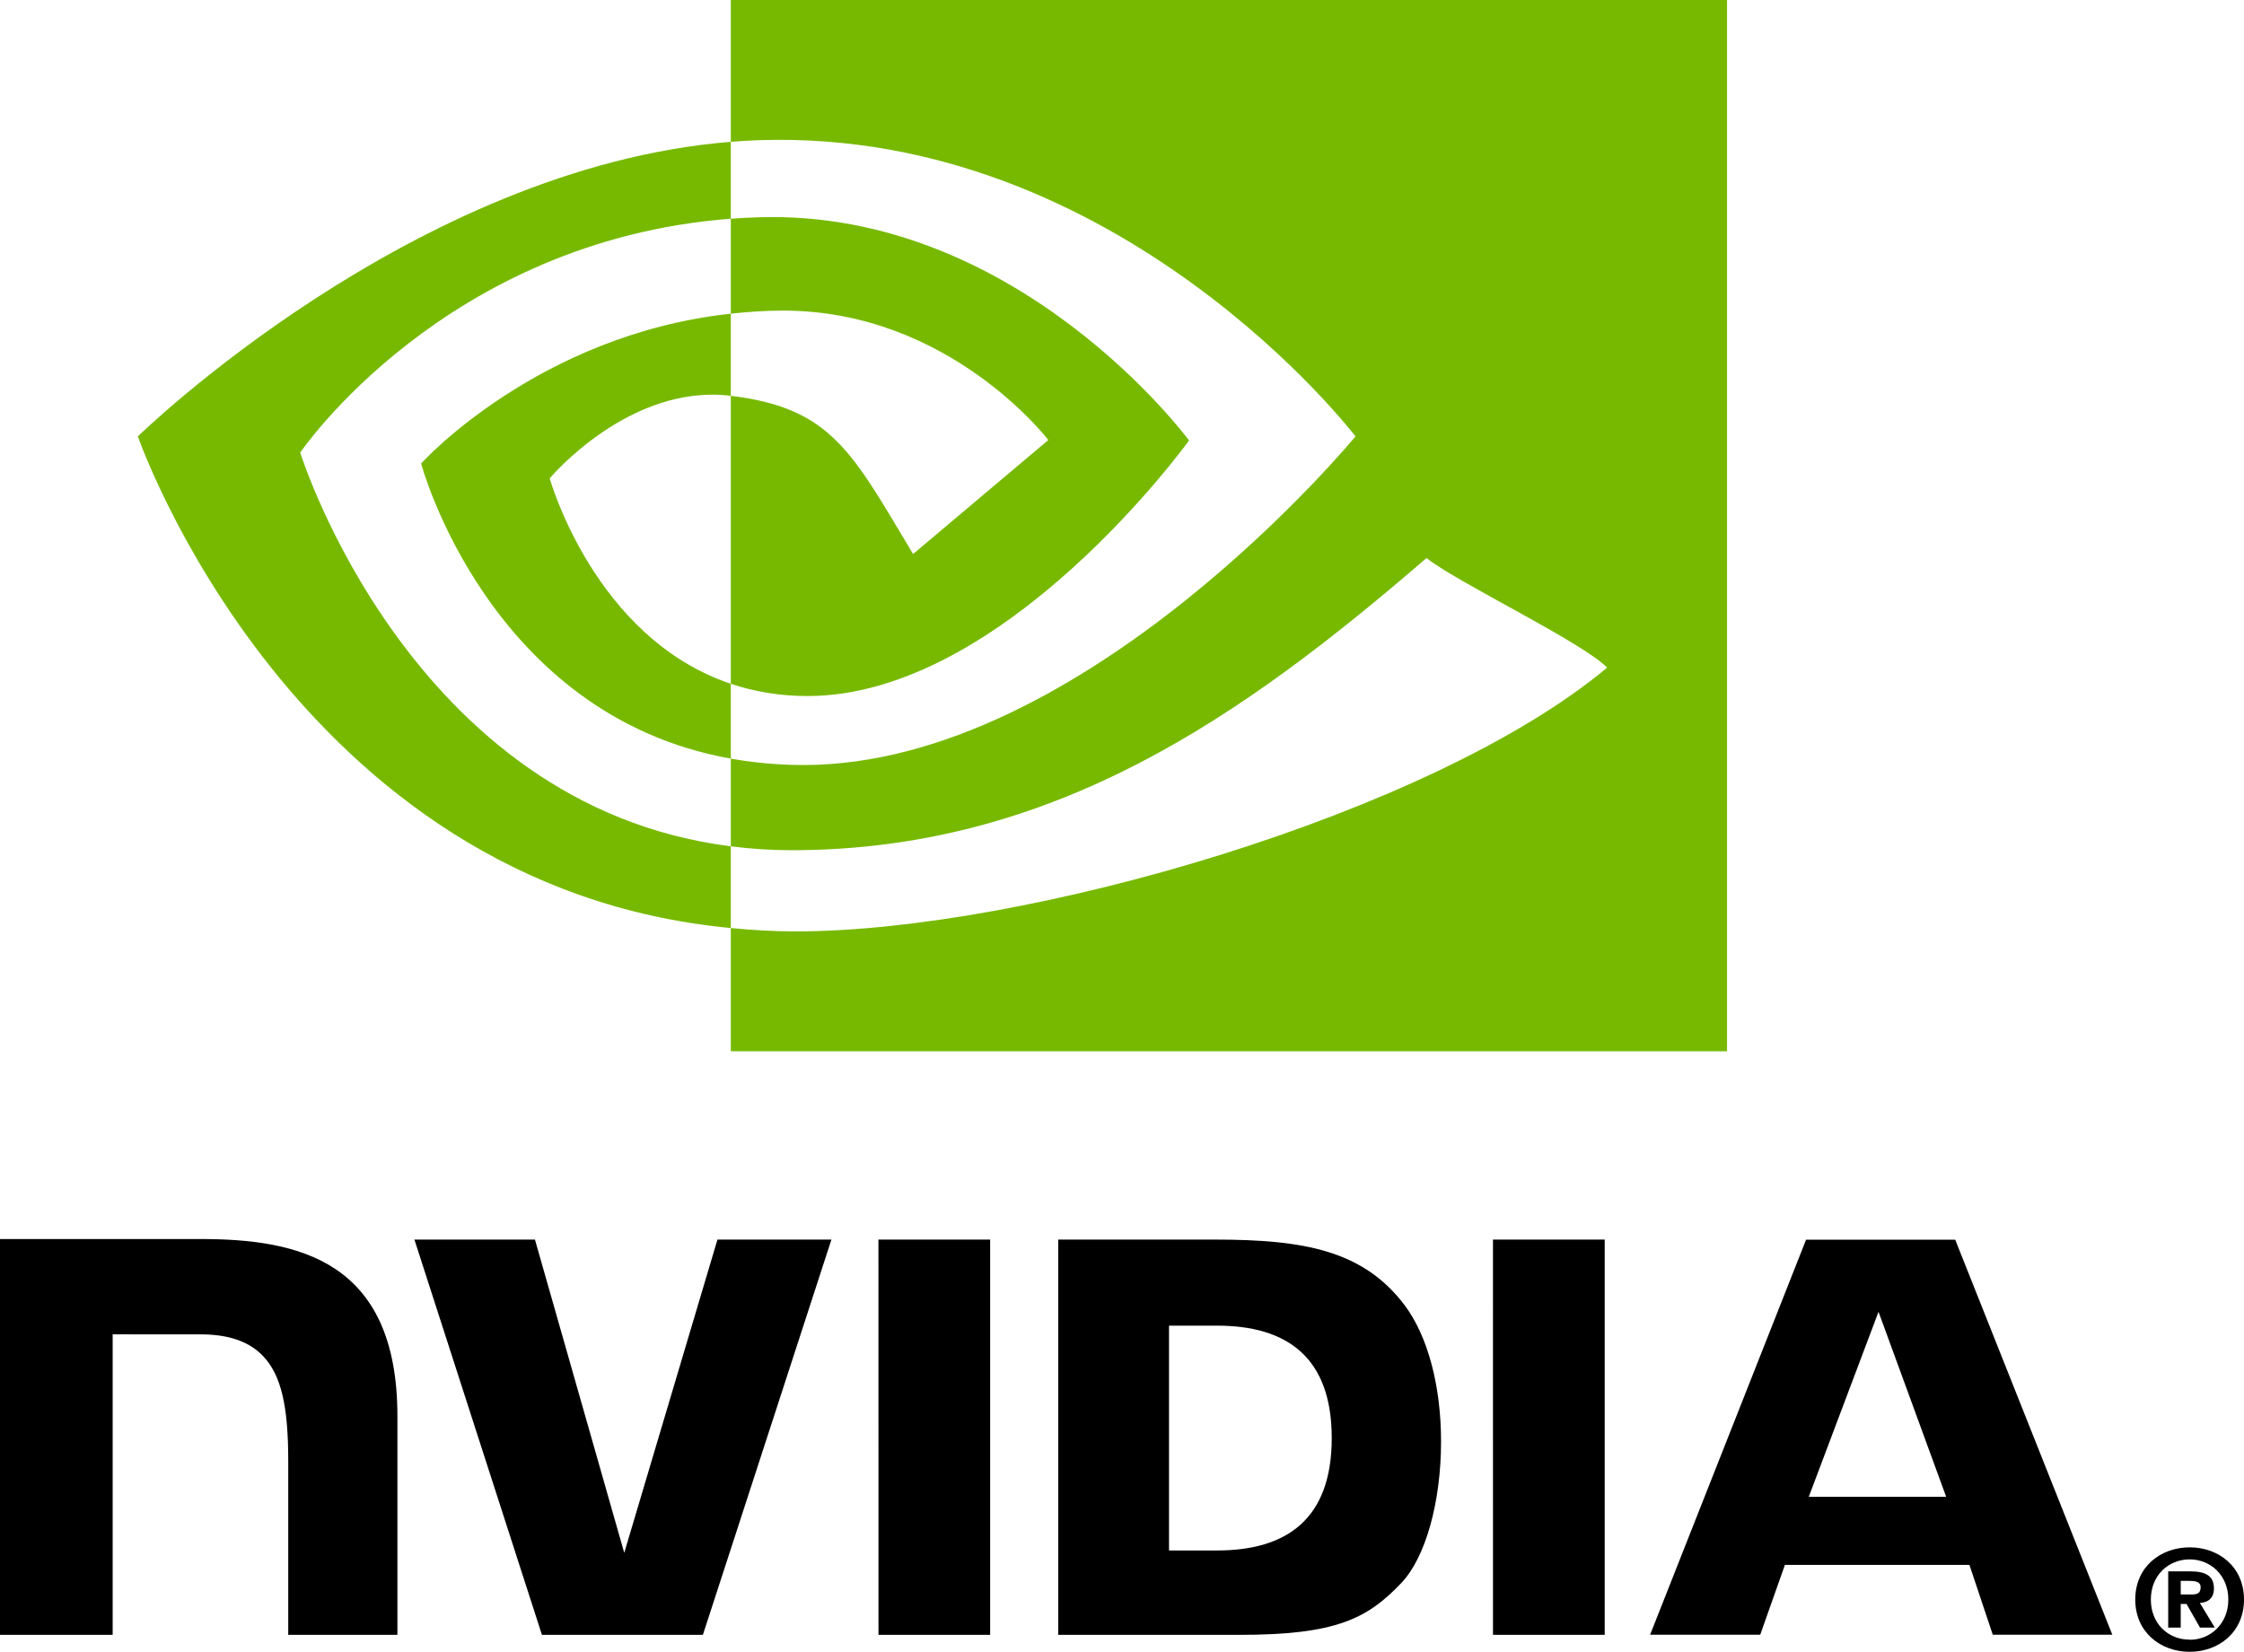
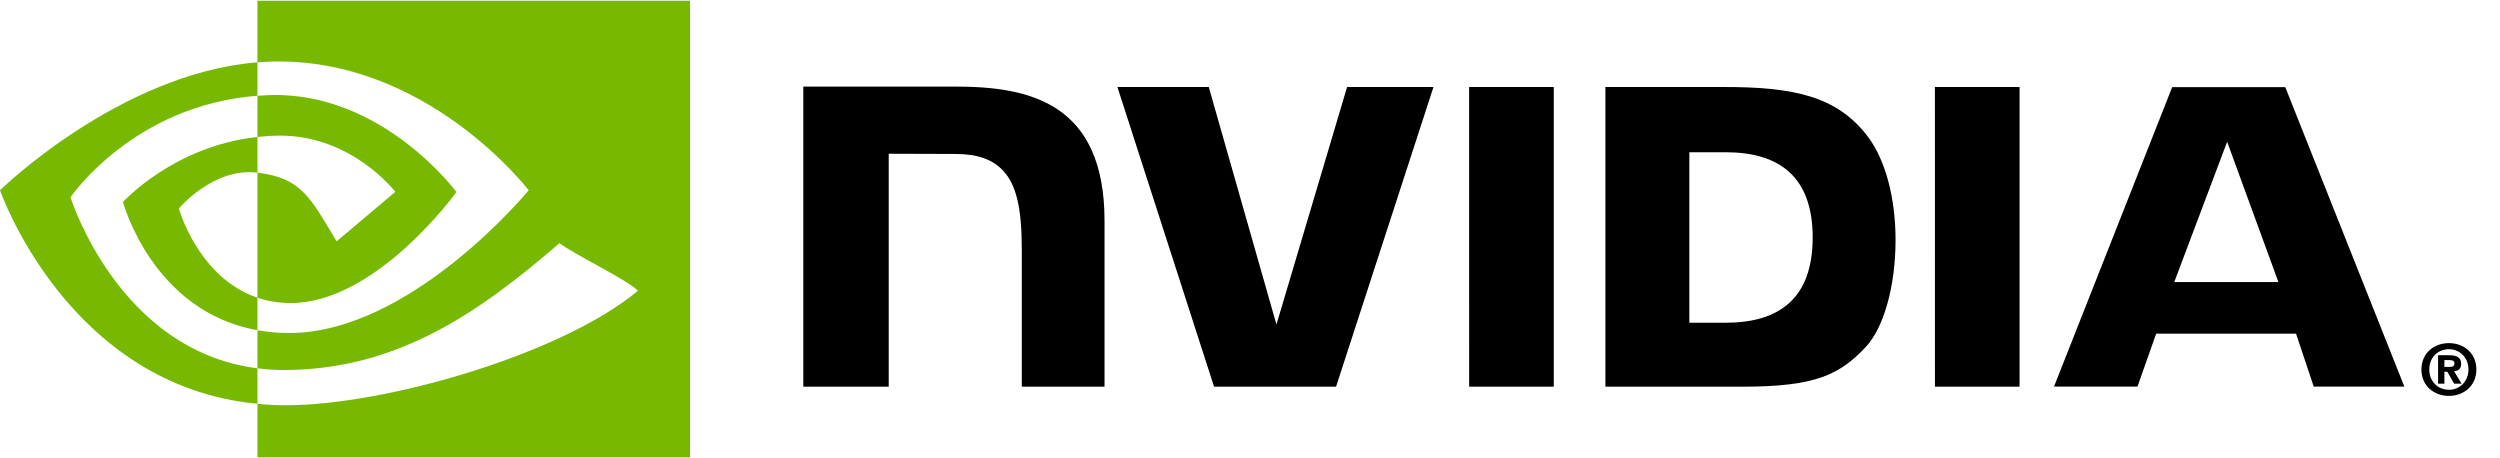
- <svg xmlns="http://www.w3.org/2000/svg" version="1.1" id="svg2" x="0px" y="0px" width="351.46px" height="258.785px" viewBox="35.188 31.512 351.46 258.785" enable-background="new 35.188 31.512 351.46 258.785" xml:space="preserve">
-   <path id="path17" d="M384.195,282.109c0,3.771-2.769,6.302-6.047,6.302v-0.023c-3.371,0.023-6.089-2.508-6.089-6.278  c0-3.769,2.718-6.293,6.089-6.293C381.427,275.816,384.195,278.34,384.195,282.109z M386.648,282.109c0-5.175-4.02-8.179-8.5-8.179  c-4.511,0-8.531,3.004-8.531,8.179c0,5.172,4.021,8.188,8.531,8.188C382.629,290.297,386.648,287.281,386.648,282.109   M376.738,282.801h0.91l2.109,3.703h2.316l-2.336-3.859c1.207-0.086,2.2-0.661,2.2-2.286c0-2.019-1.392-2.668-3.75-2.668h-3.411  v8.813h1.961V282.801 M376.738,281.309v-2.122h1.364c0.742,0,1.753,0.06,1.753,0.965c0,0.985-0.523,1.157-1.398,1.157H376.738" />
-   <path id="path19" d="M329.406,237.027l10.598,28.993H318.48L329.406,237.027z M318.056,225.738l-24.423,61.88h17.246l3.863-10.934  h28.903l3.656,10.934h18.722l-24.605-61.888L318.056,225.738z M269.023,287.641h17.497v-61.922l-17.5-0.004L269.023,287.641z   M147.556,225.715l-14.598,49.078l-13.984-49.074l-18.879-0.004l19.972,61.926h25.207l20.133-61.926H147.556z M218.281,239.199h7.52  c10.91,0,17.966,4.898,17.966,17.609c0,12.714-7.056,17.613-17.966,17.613h-7.52V239.199z M200.931,225.715v61.926h28.366  c15.113,0,20.048-2.512,25.384-8.148c3.769-3.957,6.207-12.641,6.207-22.134c0-8.707-2.063-16.468-5.66-21.304  c-6.481-8.649-15.817-10.34-29.75-10.34H200.931z M35.188,225.629v62.012h17.645v-47.086l13.672,0.004  c4.527,0,7.754,1.128,9.934,3.457c2.765,2.945,3.894,7.699,3.894,16.395v27.23h17.098v-34.262c0-24.453-15.586-27.75-30.836-27.75  H35.188z M172.771,225.715l0.007,61.926h17.489v-61.926H172.771z" />
-   <path id="path21" fill="#77B900" d="M82.211,102.414c0,0,22.504-33.203,67.437-36.638V53.73  c-49.769,3.997-92.867,46.149-92.867,46.149s24.41,70.565,92.867,77.026v-12.804C99.411,157.781,82.211,102.414,82.211,102.414z   M149.648,138.637v11.726c-37.968-6.769-48.507-46.237-48.507-46.237s18.23-20.195,48.507-23.47v12.867  c-0.023,0-0.039-0.007-0.058-0.007c-15.891-1.907-28.305,12.938-28.305,12.938S128.243,131.445,149.648,138.637 M149.648,31.512  V53.73c1.461-0.112,2.922-0.207,4.391-0.257c56.582-1.907,93.449,46.406,93.449,46.406s-42.343,51.488-86.457,51.488  c-4.043,0-7.828-0.375-11.383-1.005v13.739c3.04,0.386,6.192,0.613,9.481,0.613c41.051,0,70.738-20.965,99.484-45.778  c4.766,3.817,24.278,13.103,28.289,17.168c-27.332,22.883-91.031,41.329-127.144,41.329c-3.481,0-6.824-0.211-10.11-0.528v19.306  h156.032V31.512H149.648z M149.648,80.656V65.777c1.446-0.101,2.903-0.179,4.391-0.226c40.688-1.278,67.382,34.965,67.382,34.965  s-28.832,40.043-59.746,40.043c-4.449,0-8.438-0.715-12.028-1.922V93.523c15.84,1.914,19.028,8.911,28.551,24.786l21.18-17.859  c0,0-15.461-20.277-41.524-20.277C155.021,80.172,152.31,80.371,149.648,80.656" />
+ <svg xmlns="http://www.w3.org/2000/svg" width="656" height="120" viewBox="0 0 164 30" version="1.1" xml:space="preserve" style="fill-rule:evenodd;clip-rule:evenodd;stroke-linejoin:round;stroke-miterlimit:2;">
+   <g>
+     <path d="M160.352,24.069L160.352,23.62L160.64,23.62C160.797,23.62 161.011,23.632 161.011,23.824C161.011,24.032 160.901,24.069 160.715,24.069L160.352,24.069M160.352,24.384L160.544,24.384L160.991,25.168L161.481,25.168L160.987,24.352C161.242,24.333 161.452,24.212 161.452,23.868C161.452,23.441 161.157,23.303 160.659,23.303L159.938,23.303L159.938,25.168L160.352,25.168L160.352,24.384M162.45,24.238C162.45,23.143 161.599,22.508 160.65,22.508C159.695,22.508 158.845,23.143 158.845,24.238C158.845,25.333 159.695,25.971 160.65,25.971C161.598,25.971 162.45,25.333 162.45,24.238M161.93,24.238C161.93,25.036 161.343,25.572 160.65,25.572L160.65,25.566C159.937,25.572 159.361,25.036 159.361,24.238C159.361,23.441 159.938,22.907 160.65,22.907C161.344,22.907 161.93,23.441 161.93,24.238" style="fill:black;" />
+     <path d="M96.374,5.707L96.376,25.367L101.928,25.367L101.928,5.707L96.374,5.707ZM52.697,5.681L52.697,25.367L58.3,25.367L58.3,10.086L62.67,10.1C64.107,10.1 65.1,10.445 65.793,11.184C66.672,12.12 67.03,13.628 67.03,16.389L67.03,25.367L72.457,25.367L72.457,14.49C72.457,6.727 67.509,5.68 62.668,5.68L52.698,5.68L52.697,5.681ZM105.314,5.708L105.314,25.367L114.32,25.367C119.118,25.367 120.684,24.569 122.377,22.78C123.575,21.524 124.348,18.766 124.348,15.753C124.348,12.99 123.693,10.525 122.551,8.99C120.494,6.245 117.531,5.708 113.106,5.708L105.314,5.708ZM110.822,9.988L113.209,9.988C116.672,9.988 118.912,11.544 118.912,15.579C118.912,19.616 116.672,21.171 113.209,21.171L110.822,21.171L110.822,9.988ZM88.369,5.708L83.735,21.288L79.295,5.709L73.302,5.708L79.642,25.367L87.645,25.367L94.036,5.708L88.369,5.708ZM126.932,25.367L132.485,25.367L132.485,5.709L126.93,5.708L126.932,25.367ZM142.496,5.715L134.743,25.36L140.218,25.36L141.445,21.888L150.62,21.888L151.781,25.36L157.725,25.36L149.913,5.714L142.496,5.715ZM146.1,9.3L149.464,18.504L142.631,18.504L146.101,9.3L146.1,9.3Z" style="fill:black;" />
+     <path d="M16.889,8.985L16.889,6.28C17.151,6.26 17.417,6.247 17.687,6.238C25.087,6.006 29.942,12.597 29.942,12.597C29.942,12.597 24.698,19.879 19.076,19.879C18.333,19.882 17.594,19.764 16.889,19.529L16.889,11.325C19.769,11.673 20.349,12.945 22.081,15.833L25.933,12.585C25.933,12.585 23.121,8.897 18.381,8.897C17.866,8.897 17.373,8.933 16.889,8.985ZM16.889,0.047L16.889,4.09C17.154,4.069 17.42,4.052 17.687,4.042C27.977,3.696 34.682,12.482 34.682,12.482C34.682,12.482 26.982,21.846 18.959,21.846C18.224,21.846 17.535,21.778 16.889,21.663L16.889,24.161C17.442,24.231 18.015,24.273 18.613,24.273C26.078,24.273 31.477,20.461 36.705,15.948C37.572,16.642 41.121,18.331 41.85,19.071C36.879,23.231 25.295,26.586 18.727,26.586C18.113,26.584 17.5,26.552 16.889,26.49L16.889,30L45.264,30L45.264,0.047L16.889,0.047ZM16.889,19.529L16.889,21.662C9.984,20.432 8.067,13.254 8.067,13.254C8.067,13.254 11.383,9.58 16.889,8.985L16.889,11.325L16.878,11.324C13.988,10.977 11.731,13.677 11.731,13.677C11.731,13.677 12.996,18.221 16.889,19.529ZM4.625,12.943C4.625,12.943 8.717,6.903 16.889,6.28L16.889,4.088C7.838,4.815 0,12.48 0,12.48C0,12.48 4.439,25.313 16.889,26.488L16.889,24.16C7.753,23.011 4.625,12.943 4.625,12.943Z" style="fill:rgb(118,185,0);" />
+   </g>
</svg>
